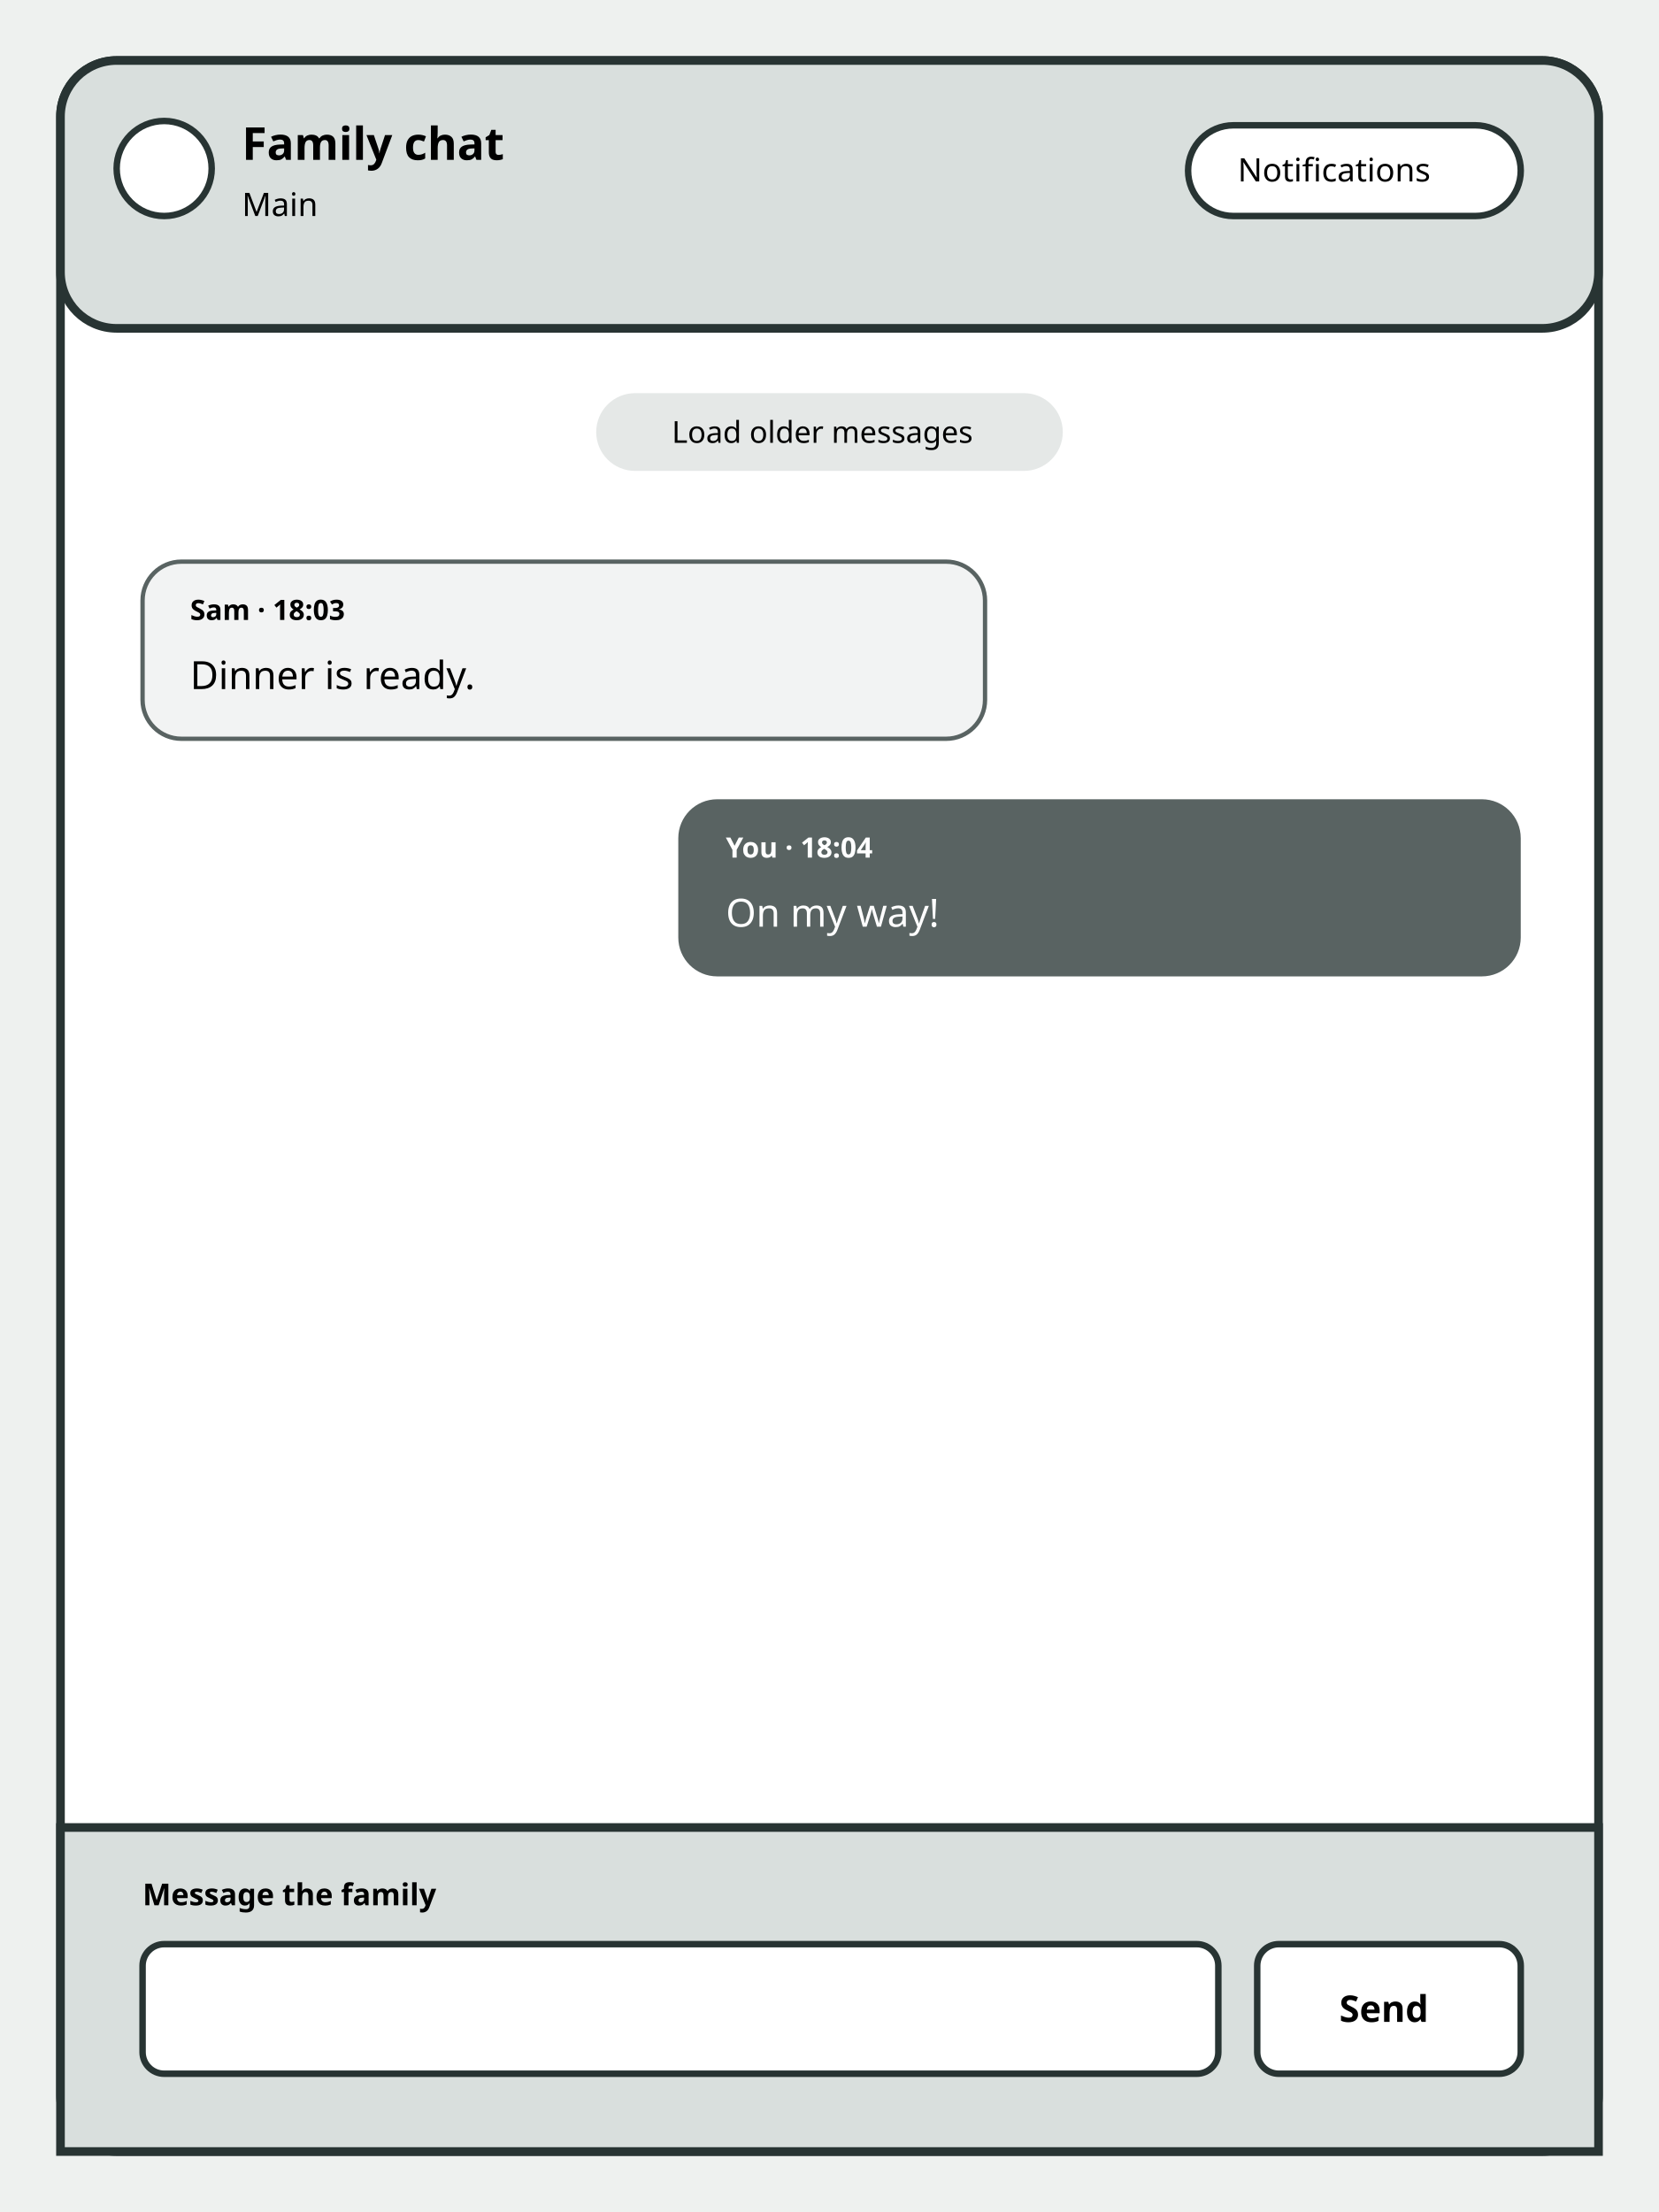
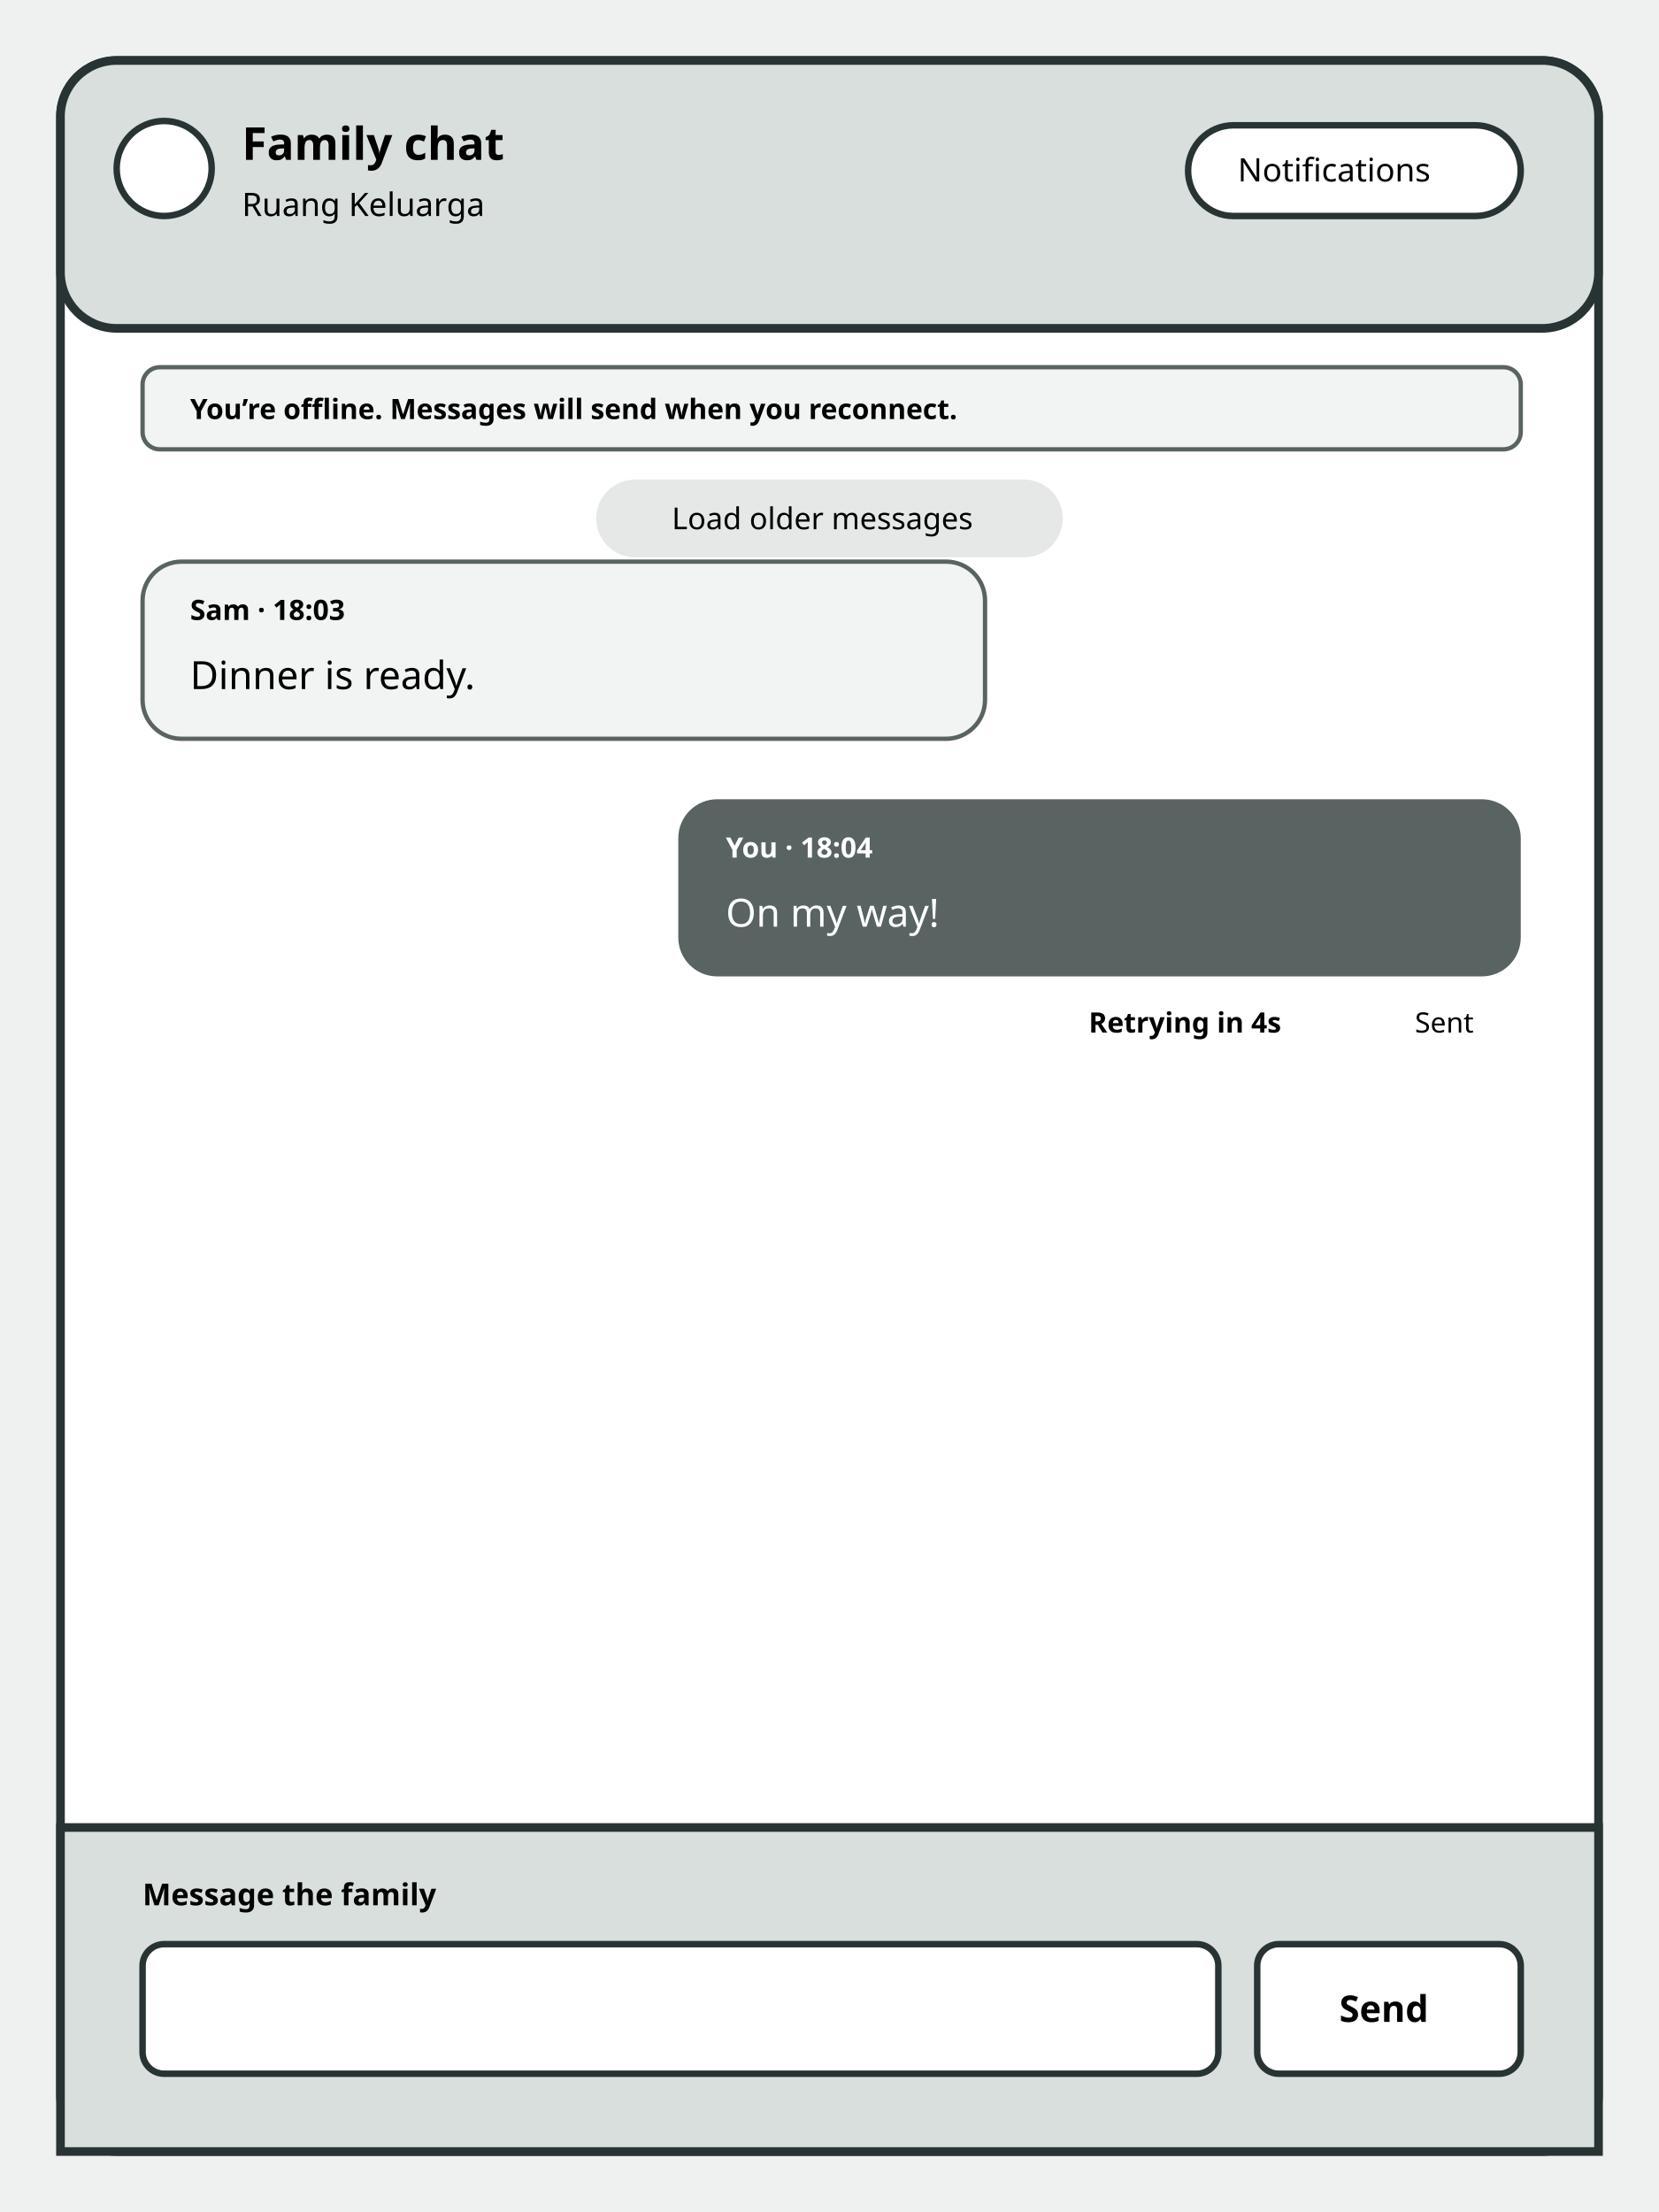
<svg xmlns="http://www.w3.org/2000/svg" width="768" height="1024" viewBox="0 0 768 1024" role="img" aria-labelledby="title desc">
  <rect width="768" height="1024" fill="#eef1ef" />
  <rect x="28" y="28" width="712" height="968" rx="26" fill="#fff" stroke="#283433" stroke-width="4" />
  <rect x="28" y="28" width="712" height="124" rx="26" fill="#d9dfdd" stroke="#283433" stroke-width="4" />
  <circle cx="76" cy="78" r="22" fill="#fff" stroke="#283433" stroke-width="3" />
  <text x="112" y="74" font-family="sans-serif" font-size="21" font-weight="700">Family chat</text>
-   <text x="112" y="100" font-family="sans-serif" font-size="15">Main</text>
+   <text x="112" y="100" font-family="sans-serif" font-size="15">Ruang Keluarga</text>
  <rect x="550" y="58" width="154" height="42" rx="21" fill="#fff" stroke="#283433" stroke-width="3" />
  <text x="573" y="84" font-family="sans-serif" font-size="15">Notifications</text>
-   <rect x="276" y="182" width="216" height="36" rx="18" fill="#e5e8e7" />
-   <text x="311" y="205" font-family="sans-serif" font-size="14">Load older messages</text>
+   <rect x="66" y="170" width="638" height="38" rx="8" fill="#f2f3f3" stroke="#596362" stroke-width="2" />
+   <text x="88" y="194" font-family="sans-serif" font-size="13" font-weight="700">You’re offline. Messages will send when you reconnect.</text>
+   <rect x="276" y="222" width="216" height="36" rx="18" fill="#e5e8e7" />
+   <text x="311" y="245" font-family="sans-serif" font-size="14">Load older messages</text>
  <rect x="66" y="260" width="390" height="82" rx="18" fill="#f2f3f3" stroke="#596362" stroke-width="2" />
  <text x="88" y="287" font-family="sans-serif" font-size="13" font-weight="700">Sam · 18:03</text>
  <text x="88" y="319" font-family="sans-serif" font-size="18">Dinner is ready.</text>
  <rect x="314" y="370" width="390" height="82" rx="18" fill="#596362" />
  <text x="336" y="397" font-family="sans-serif" font-size="13" fill="#fff" font-weight="700">You · 18:04</text>
  <text x="336" y="429" font-family="sans-serif" font-size="18" fill="#fff">On my way!</text>
+   <text x="504" y="478" font-family="sans-serif" font-size="13" font-weight="700">Retrying in 4s</text>
+   <text x="655" y="478" font-family="sans-serif" font-size="13">Sent</text>
  <rect x="28" y="846" width="712" height="150" fill="#d9dfdd" stroke="#283433" stroke-width="4" />
  <text x="66" y="882" font-family="sans-serif" font-size="14" font-weight="700">Message the family</text>
  <rect x="66" y="900" width="498" height="60" rx="10" fill="#fff" stroke="#283433" stroke-width="3" />
  <rect x="582" y="900" width="122" height="60" rx="10" fill="#fff" stroke="#283433" stroke-width="3" />
  <text x="620" y="936" font-family="sans-serif" font-size="17" font-weight="700">Send</text>
</svg>
